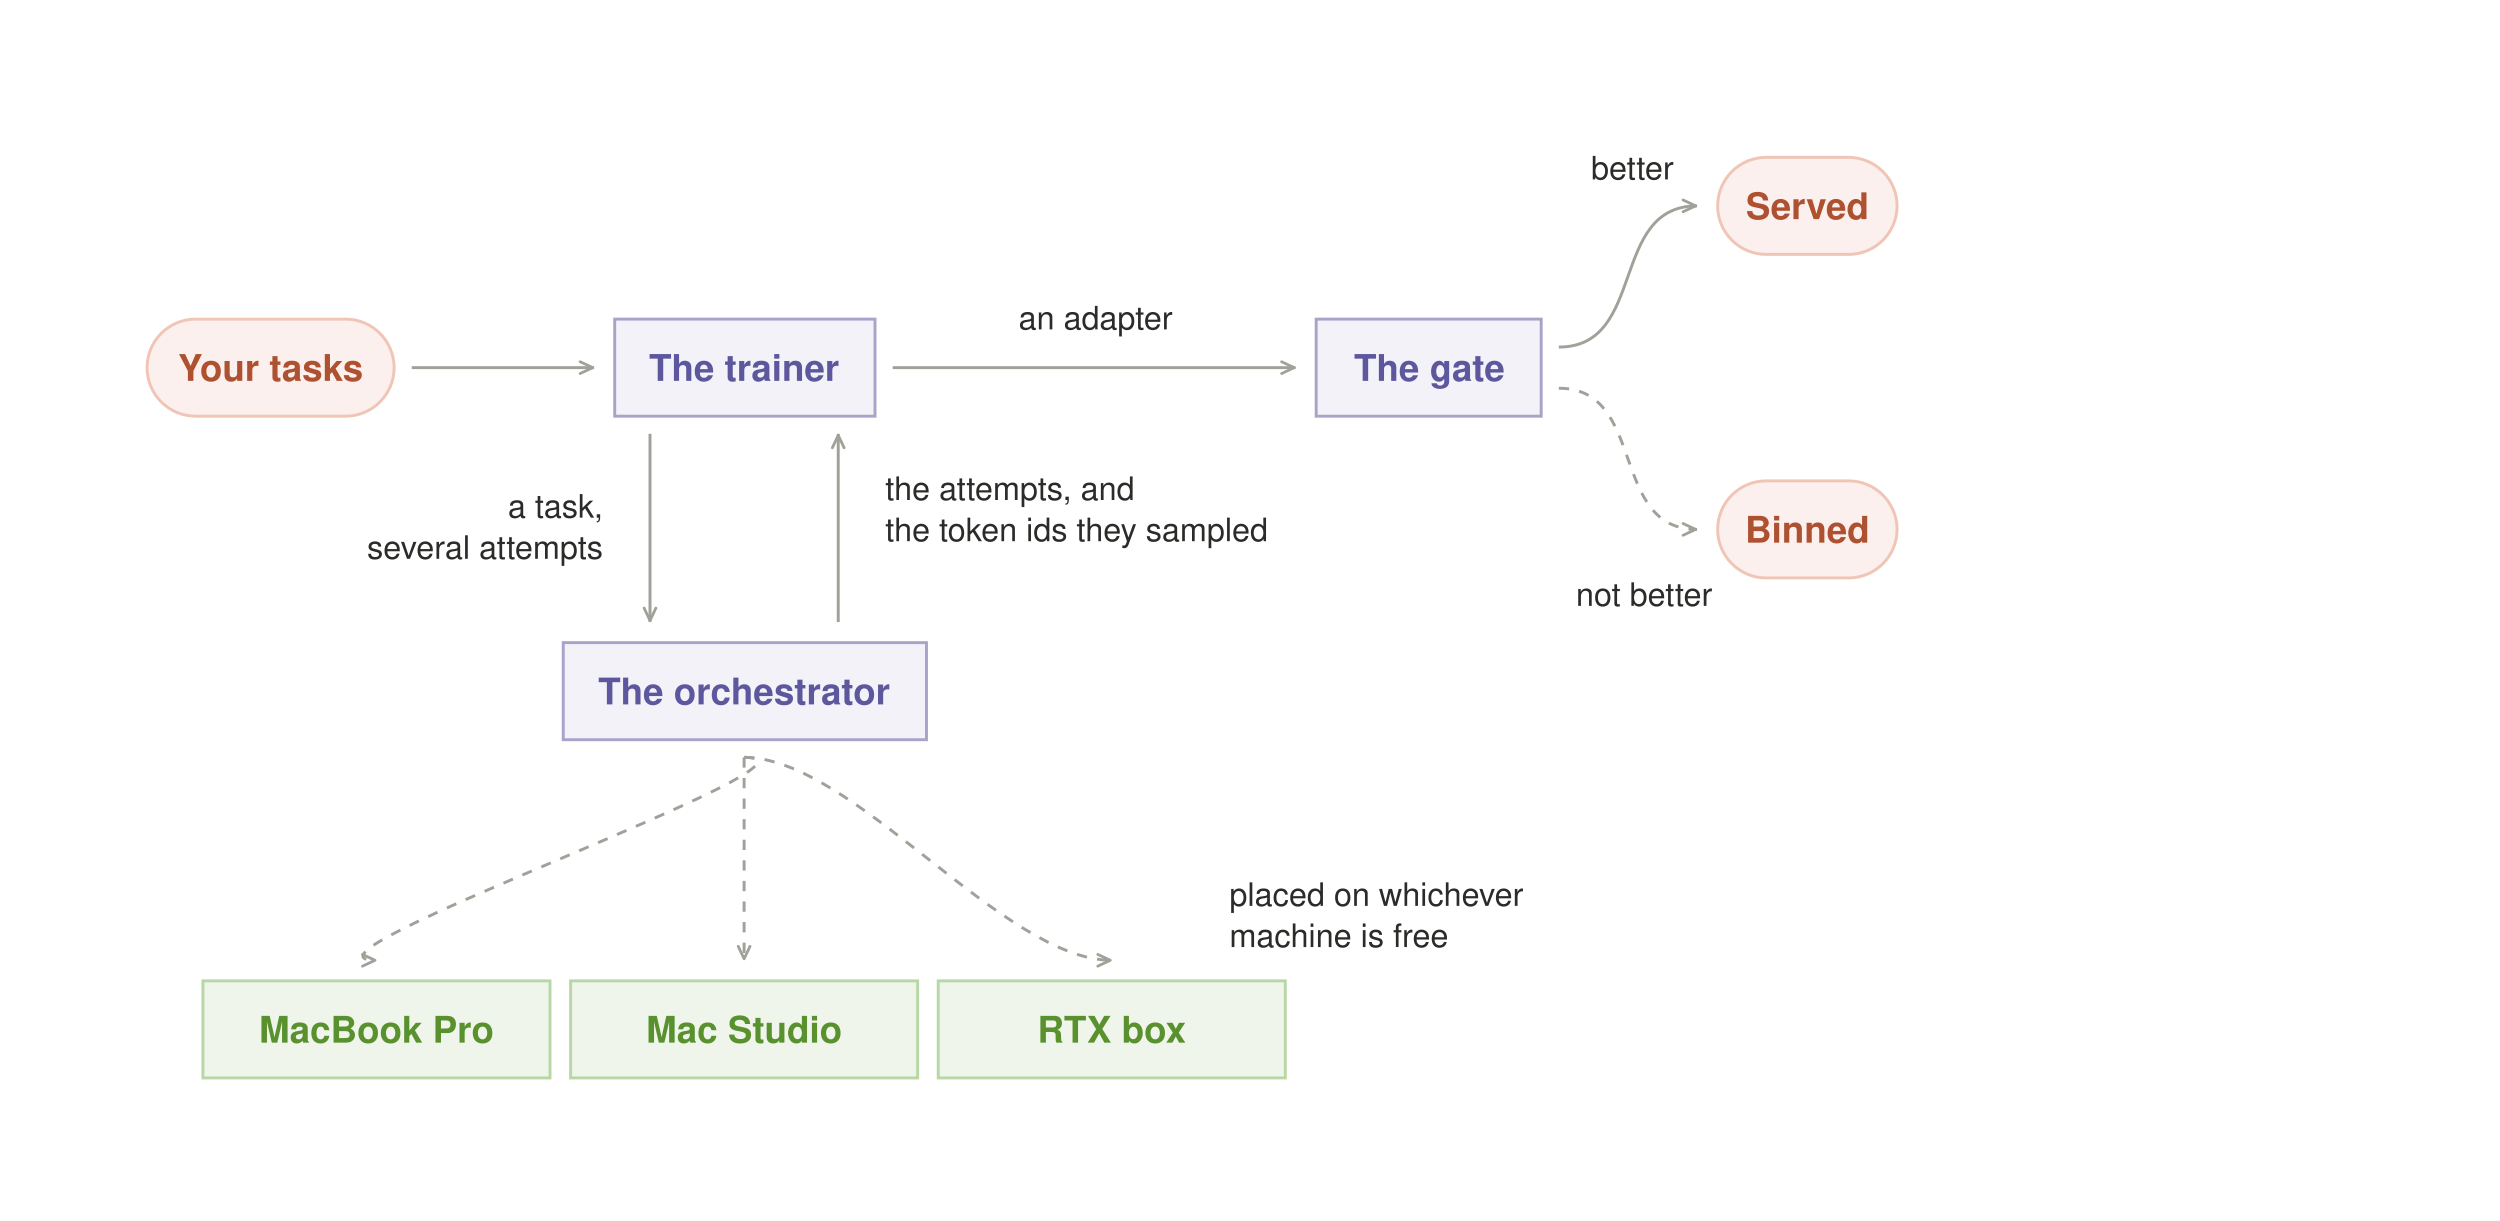
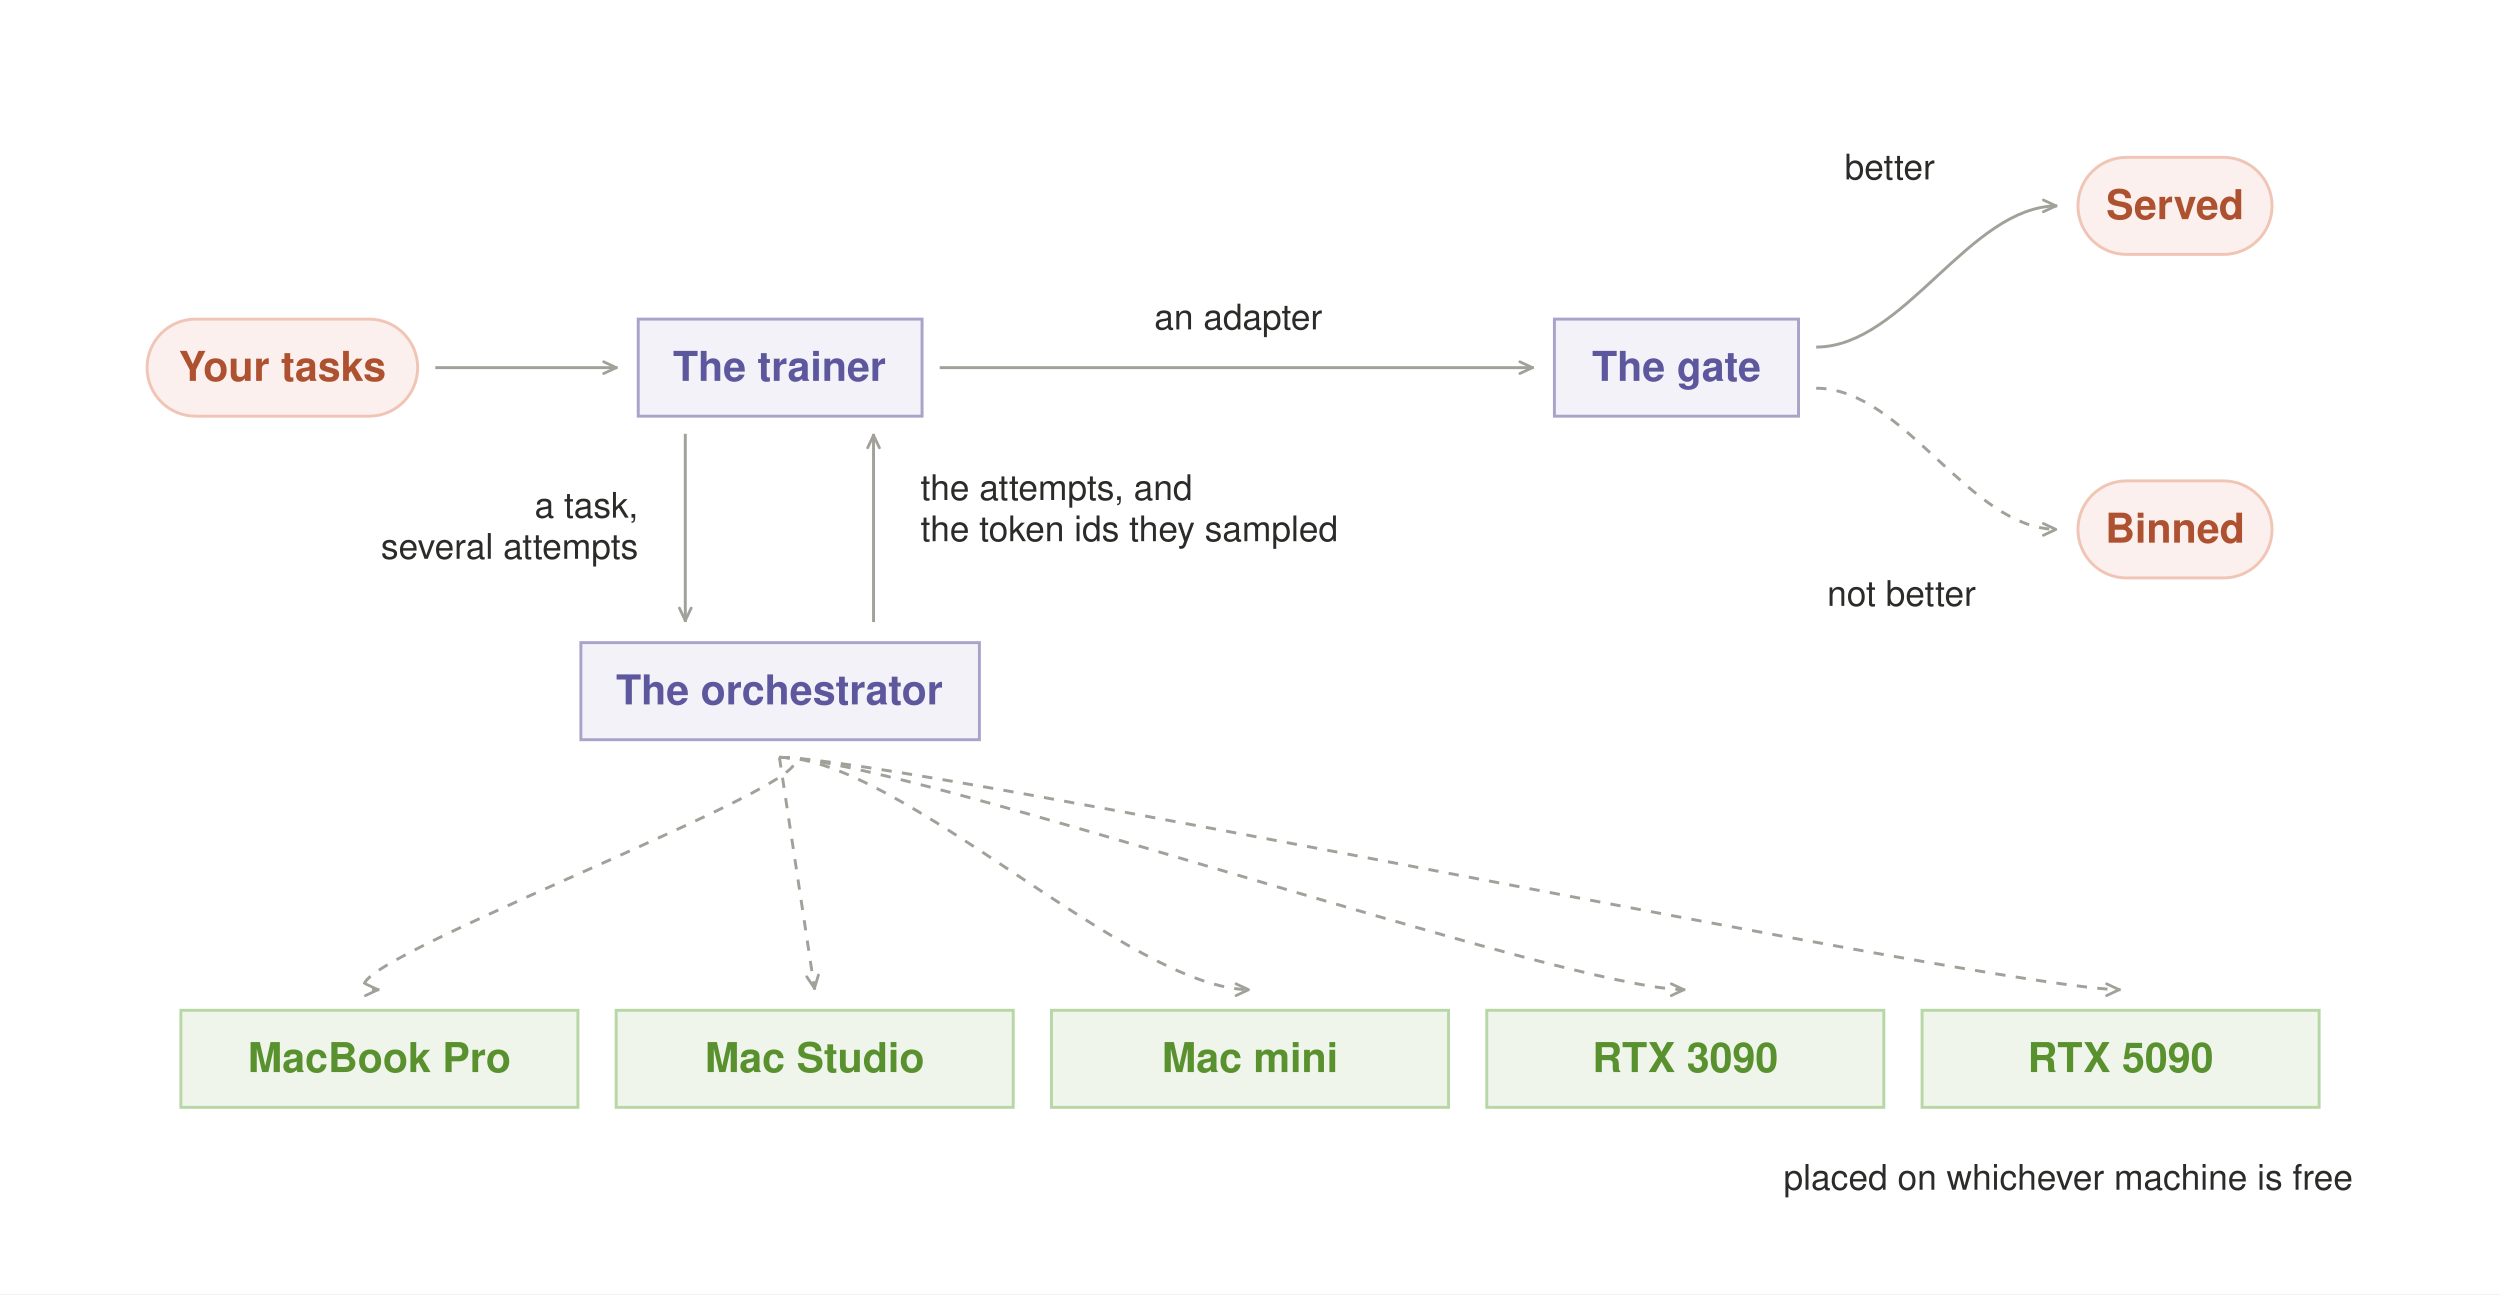
- <svg xmlns="http://www.w3.org/2000/svg" viewBox="0 0 1700 830" font-family="Avenir Next, Nunito, Segoe UI, Helvetica, Arial, sans-serif">
+ <svg xmlns="http://www.w3.org/2000/svg" viewBox="0 0 1700 880" font-family="Avenir Next, Nunito, Segoe UI, Helvetica, Arial, sans-serif">
  <defs>
    <marker id="ha" markerWidth="14" markerHeight="14" refX="11" refY="5" orient="auto" markerUnits="userSpaceOnUse">
      <path d="M1.5 1 L10 5 L1.5 9" fill="none" stroke="#a1a099" stroke-width="1.9" stroke-linecap="round" stroke-linejoin="round" />
    </marker>
    <marker id="Ha" markerWidth="19" markerHeight="19" refX="13" refY="6.5" orient="auto" markerUnits="userSpaceOnUse">
      <path d="M2 1.5 L12.5 6.5 L2 11.5" fill="none" stroke="#a1a099" stroke-width="3" stroke-linecap="round" stroke-linejoin="round" />
    </marker>
    <marker id="hg" markerWidth="14" markerHeight="14" refX="11" refY="5" orient="auto" markerUnits="userSpaceOnUse">
      <path d="M1.5 1 L10 5 L1.5 9" fill="none" stroke="#5a912f" stroke-width="1.9" stroke-linecap="round" stroke-linejoin="round" />
    </marker>
    <marker id="Hg" markerWidth="19" markerHeight="19" refX="13" refY="6.5" orient="auto" markerUnits="userSpaceOnUse">
      <path d="M2 1.5 L12.5 6.5 L2 11.5" fill="none" stroke="#5a912f" stroke-width="3" stroke-linecap="round" stroke-linejoin="round" />
    </marker>
    <marker id="hp" markerWidth="14" markerHeight="14" refX="11" refY="5" orient="auto" markerUnits="userSpaceOnUse">
      <path d="M1.5 1 L10 5 L1.5 9" fill="none" stroke="#5d579d" stroke-width="1.9" stroke-linecap="round" stroke-linejoin="round" />
    </marker>
    <marker id="Hp" markerWidth="19" markerHeight="19" refX="13" refY="6.5" orient="auto" markerUnits="userSpaceOnUse">
      <path d="M2 1.5 L12.5 6.5 L2 11.5" fill="none" stroke="#5d579d" stroke-width="3" stroke-linecap="round" stroke-linejoin="round" />
    </marker>
    <marker id="hc" markerWidth="14" markerHeight="14" refX="11" refY="5" orient="auto" markerUnits="userSpaceOnUse">
      <path d="M1.5 1 L10 5 L1.5 9" fill="none" stroke="#ad5130" stroke-width="1.9" stroke-linecap="round" stroke-linejoin="round" />
    </marker>
    <marker id="Hc" markerWidth="19" markerHeight="19" refX="13" refY="6.5" orient="auto" markerUnits="userSpaceOnUse">
      <path d="M2 1.5 L12.5 6.5 L2 11.5" fill="none" stroke="#ad5130" stroke-width="3" stroke-linecap="round" stroke-linejoin="round" />
    </marker>
    <marker id="hk" markerWidth="14" markerHeight="14" refX="11" refY="5" orient="auto" markerUnits="userSpaceOnUse">
      <path d="M1.5 1 L10 5 L1.5 9" fill="none" stroke="#2b2b29" stroke-width="1.9" stroke-linecap="round" stroke-linejoin="round" />
    </marker>
    <marker id="Hk" markerWidth="19" markerHeight="19" refX="13" refY="6.5" orient="auto" markerUnits="userSpaceOnUse">
      <path d="M2 1.5 L12.5 6.5 L2 11.5" fill="none" stroke="#2b2b29" stroke-width="3" stroke-linecap="round" stroke-linejoin="round" />
    </marker>
  </defs>
-   <rect width="1700" height="830" fill="#fff" />
-   <rect x="100" y="217" width="168" height="66" rx="33" fill="#fbf0ed" stroke="#f0c5b6" stroke-width="2" />
-   <text x="184" y="259" text-anchor="middle" fill="#ad5130" font-size="25" font-weight="600">Your tasks</text>
-   <rect x="418" y="217" width="177" height="66" fill="#f3f2f9" stroke="#a9a3c9" stroke-width="2" />
-   <text x="506" y="259" text-anchor="middle" fill="#5d579d" font-size="25" font-weight="600">The trainer</text>
-   <path d="M280 250 L404 250" fill="none" stroke="#a1a099" stroke-width="2" marker-end="url(#ha)" />
-   <rect x="895" y="217" width="153" height="66" fill="#f3f2f9" stroke="#a9a3c9" stroke-width="2" />
-   <text x="972" y="259" text-anchor="middle" fill="#5d579d" font-size="25" font-weight="600">The gate</text>
-   <path d="M607 250 L881 250" fill="none" stroke="#a1a099" stroke-width="2" marker-end="url(#ha)" />
-   <text x="745" y="224" text-anchor="middle" fill="#2b2b29" font-size="22">an adapter</text>
-   <rect x="1168" y="107" width="122" height="66" rx="33" fill="#fbf0ed" stroke="#f0c5b6" stroke-width="2" />
-   <text x="1229" y="149" text-anchor="middle" fill="#ad5130" font-size="25" font-weight="600">Served</text>
-   <rect x="1168" y="327" width="122" height="66" rx="33" fill="#fbf0ed" stroke="#f0c5b6" stroke-width="2" />
-   <text x="1229" y="369" text-anchor="middle" fill="#ad5130" font-size="25" font-weight="600">Binned</text>
-   <path d="M1060 236 C1120 236, 1094 140, 1154 140" fill="none" stroke="#a1a099" stroke-width="2" marker-end="url(#ha)" />
-   <path d="M1060 264 C1120 264, 1094 360, 1154 360" fill="none" stroke="#a1a099" stroke-width="2" stroke-dasharray="7 7" marker-end="url(#ha)" />
-   <text x="1110" y="122" text-anchor="middle" fill="#2b2b29" font-size="22">better</text>
-   <text x="1118" y="412" text-anchor="middle" fill="#2b2b29" font-size="22">not better</text>
-   <rect x="383" y="437" width="247" height="66" fill="#f3f2f9" stroke="#a9a3c9" stroke-width="2" />
-   <text x="506" y="479" text-anchor="middle" fill="#5d579d" font-size="25" font-weight="600">The orchestrator</text>
-   <rect x="138" y="667" width="236" height="66" fill="#eff5ea" stroke="#b8d7a6" stroke-width="2" />
-   <text x="256" y="709" text-anchor="middle" fill="#5a912f" font-size="25" font-weight="600">MacBook Pro</text>
-   <rect x="388" y="667" width="236" height="66" fill="#eff5ea" stroke="#b8d7a6" stroke-width="2" />
-   <text x="506" y="709" text-anchor="middle" fill="#5a912f" font-size="25" font-weight="600">Mac Studio</text>
-   <rect x="638" y="667" width="236" height="66" fill="#eff5ea" stroke="#b8d7a6" stroke-width="2" />
-   <text x="756" y="709" text-anchor="middle" fill="#5a912f" font-size="25" font-weight="600">RTX box</text>
-   <path d="M442 295 L442 423" fill="none" stroke="#a1a099" stroke-width="2" marker-end="url(#ha)" />
-   <text x="410" y="352" text-anchor="end" fill="#2b2b29" font-size="22">a task,</text>
-   <text x="410" y="380" text-anchor="end" fill="#2b2b29" font-size="22">several attempts</text>
-   <path d="M570 423 L570 295" fill="none" stroke="#a1a099" stroke-width="2" marker-end="url(#ha)" />
-   <text x="602" y="340" text-anchor="start" fill="#2b2b29" font-size="22">the attempts, and</text>
-   <text x="602" y="368" text-anchor="start" fill="#2b2b29" font-size="22">the token ids they sampled</text>
-   <path d="M506 515 C580 515, 182 653, 256 653" fill="none" stroke="#a1a099" stroke-width="2" stroke-dasharray="7 7" marker-end="url(#ha)" />
-   <path d="M506 515 L506 653" fill="none" stroke="#a1a099" stroke-width="2" stroke-dasharray="7 7" marker-end="url(#ha)" />
-   <path d="M506 515 C580 515, 682 653, 756 653" fill="none" stroke="#a1a099" stroke-width="2" stroke-dasharray="7 7" marker-end="url(#ha)" />
-   <text x="836" y="616" text-anchor="start" fill="#2b2b29" font-size="22">placed on whichever</text>
-   <text x="836" y="644" text-anchor="start" fill="#2b2b29" font-size="22">machine is free</text>
+   <rect width="1700" height="880" fill="#fff" />
+   <rect x="100" y="217" width="184" height="66" rx="33" fill="#fbf0ed" stroke="#f0c5b6" stroke-width="2" />
+   <text x="192" y="259" text-anchor="middle" fill="#ad5130" font-size="28" font-weight="600">Your tasks</text>
+   <rect x="434" y="217" width="193" height="66" fill="#f3f2f9" stroke="#a9a3c9" stroke-width="2" />
+   <text x="530" y="259" text-anchor="middle" fill="#5d579d" font-size="28" font-weight="600">The trainer</text>
+   <path d="M296 250 L420 250" fill="none" stroke="#a1a099" stroke-width="2" marker-end="url(#ha)" />
+   <rect x="1057" y="217" width="166" height="66" fill="#f3f2f9" stroke="#a9a3c9" stroke-width="2" />
+   <text x="1140" y="259" text-anchor="middle" fill="#5d579d" font-size="28" font-weight="600">The gate</text>
+   <path d="M639 250 L1043 250" fill="none" stroke="#a1a099" stroke-width="2" marker-end="url(#ha)" />
+   <text x="842" y="224" text-anchor="middle" fill="#2b2b29" font-size="24">an adapter</text>
+   <rect x="1413" y="107" width="132" height="66" rx="33" fill="#fbf0ed" stroke="#f0c5b6" stroke-width="2" />
+   <text x="1479" y="149" text-anchor="middle" fill="#ad5130" font-size="28" font-weight="600">Served</text>
+   <rect x="1413" y="327" width="132" height="66" rx="33" fill="#fbf0ed" stroke="#f0c5b6" stroke-width="2" />
+   <text x="1479" y="369" text-anchor="middle" fill="#ad5130" font-size="28" font-weight="600">Binned</text>
+   <path d="M1235 236 C1295 236, 1339 140, 1399 140" fill="none" stroke="#a1a099" stroke-width="2" marker-end="url(#ha)" />
+   <path d="M1235 264 C1295 264, 1339 360, 1399 360" fill="none" stroke="#a1a099" stroke-width="2" stroke-dasharray="7 7" marker-end="url(#ha)" />
+   <text x="1285" y="122" text-anchor="middle" fill="#2b2b29" font-size="24">better</text>
+   <text x="1293" y="412" text-anchor="middle" fill="#2b2b29" font-size="24">not better</text>
+   <rect x="395" y="437" width="271" height="66" fill="#f3f2f9" stroke="#a9a3c9" stroke-width="2" />
+   <text x="530" y="479" text-anchor="middle" fill="#5d579d" font-size="28" font-weight="600">The orchestrator</text>
+   <rect x="123" y="687" width="270" height="66" fill="#eff5ea" stroke="#b8d7a6" stroke-width="2" />
+   <text x="258" y="729" text-anchor="middle" fill="#5a912f" font-size="28" font-weight="600">MacBook Pro</text>
+   <rect x="419" y="687" width="270" height="66" fill="#eff5ea" stroke="#b8d7a6" stroke-width="2" />
+   <text x="554" y="729" text-anchor="middle" fill="#5a912f" font-size="28" font-weight="600">Mac Studio</text>
+   <rect x="715" y="687" width="270" height="66" fill="#eff5ea" stroke="#b8d7a6" stroke-width="2" />
+   <text x="850" y="729" text-anchor="middle" fill="#5a912f" font-size="28" font-weight="600">Mac mini</text>
+   <rect x="1011" y="687" width="270" height="66" fill="#eff5ea" stroke="#b8d7a6" stroke-width="2" />
+   <text x="1146" y="729" text-anchor="middle" fill="#5a912f" font-size="28" font-weight="600">RTX 3090</text>
+   <rect x="1307" y="687" width="270" height="66" fill="#eff5ea" stroke="#b8d7a6" stroke-width="2" />
+   <text x="1442" y="729" text-anchor="middle" fill="#5a912f" font-size="28" font-weight="600">RTX 5090</text>
+   <path d="M466 295 L466 423" fill="none" stroke="#a1a099" stroke-width="2" marker-end="url(#ha)" />
+   <text x="434" y="352" text-anchor="end" fill="#2b2b29" font-size="24">a task,</text>
+   <text x="434" y="380" text-anchor="end" fill="#2b2b29" font-size="24">several attempts</text>
+   <path d="M594 423 L594 295" fill="none" stroke="#a1a099" stroke-width="2" marker-end="url(#ha)" />
+   <text x="626" y="340" text-anchor="start" fill="#2b2b29" font-size="24">the attempts, and</text>
+   <text x="626" y="368" text-anchor="start" fill="#2b2b29" font-size="24">the token ids they sampled</text>
+   <path d="M530 515 C612 515, 176 673, 258 673" fill="none" stroke="#a1a099" stroke-width="2" stroke-dasharray="7 7" marker-end="url(#ha)" />
+   <path d="M530 515 L554 673" fill="none" stroke="#a1a099" stroke-width="2" stroke-dasharray="7 7" marker-end="url(#ha)" />
+   <path d="M530 515 C612 515, 768 673, 850 673" fill="none" stroke="#a1a099" stroke-width="2" stroke-dasharray="7 7" marker-end="url(#ha)" />
+   <path d="M530 515 C612 515, 1064 673, 1146 673" fill="none" stroke="#a1a099" stroke-width="2" stroke-dasharray="7 7" marker-end="url(#ha)" />
+   <path d="M530 515 C612 515, 1360 673, 1442 673" fill="none" stroke="#a1a099" stroke-width="2" stroke-dasharray="7 7" marker-end="url(#ha)" />
+   <text x="1600" y="809" text-anchor="end" fill="#2b2b29" font-size="24">placed on whichever machine is free</text>
</svg>
